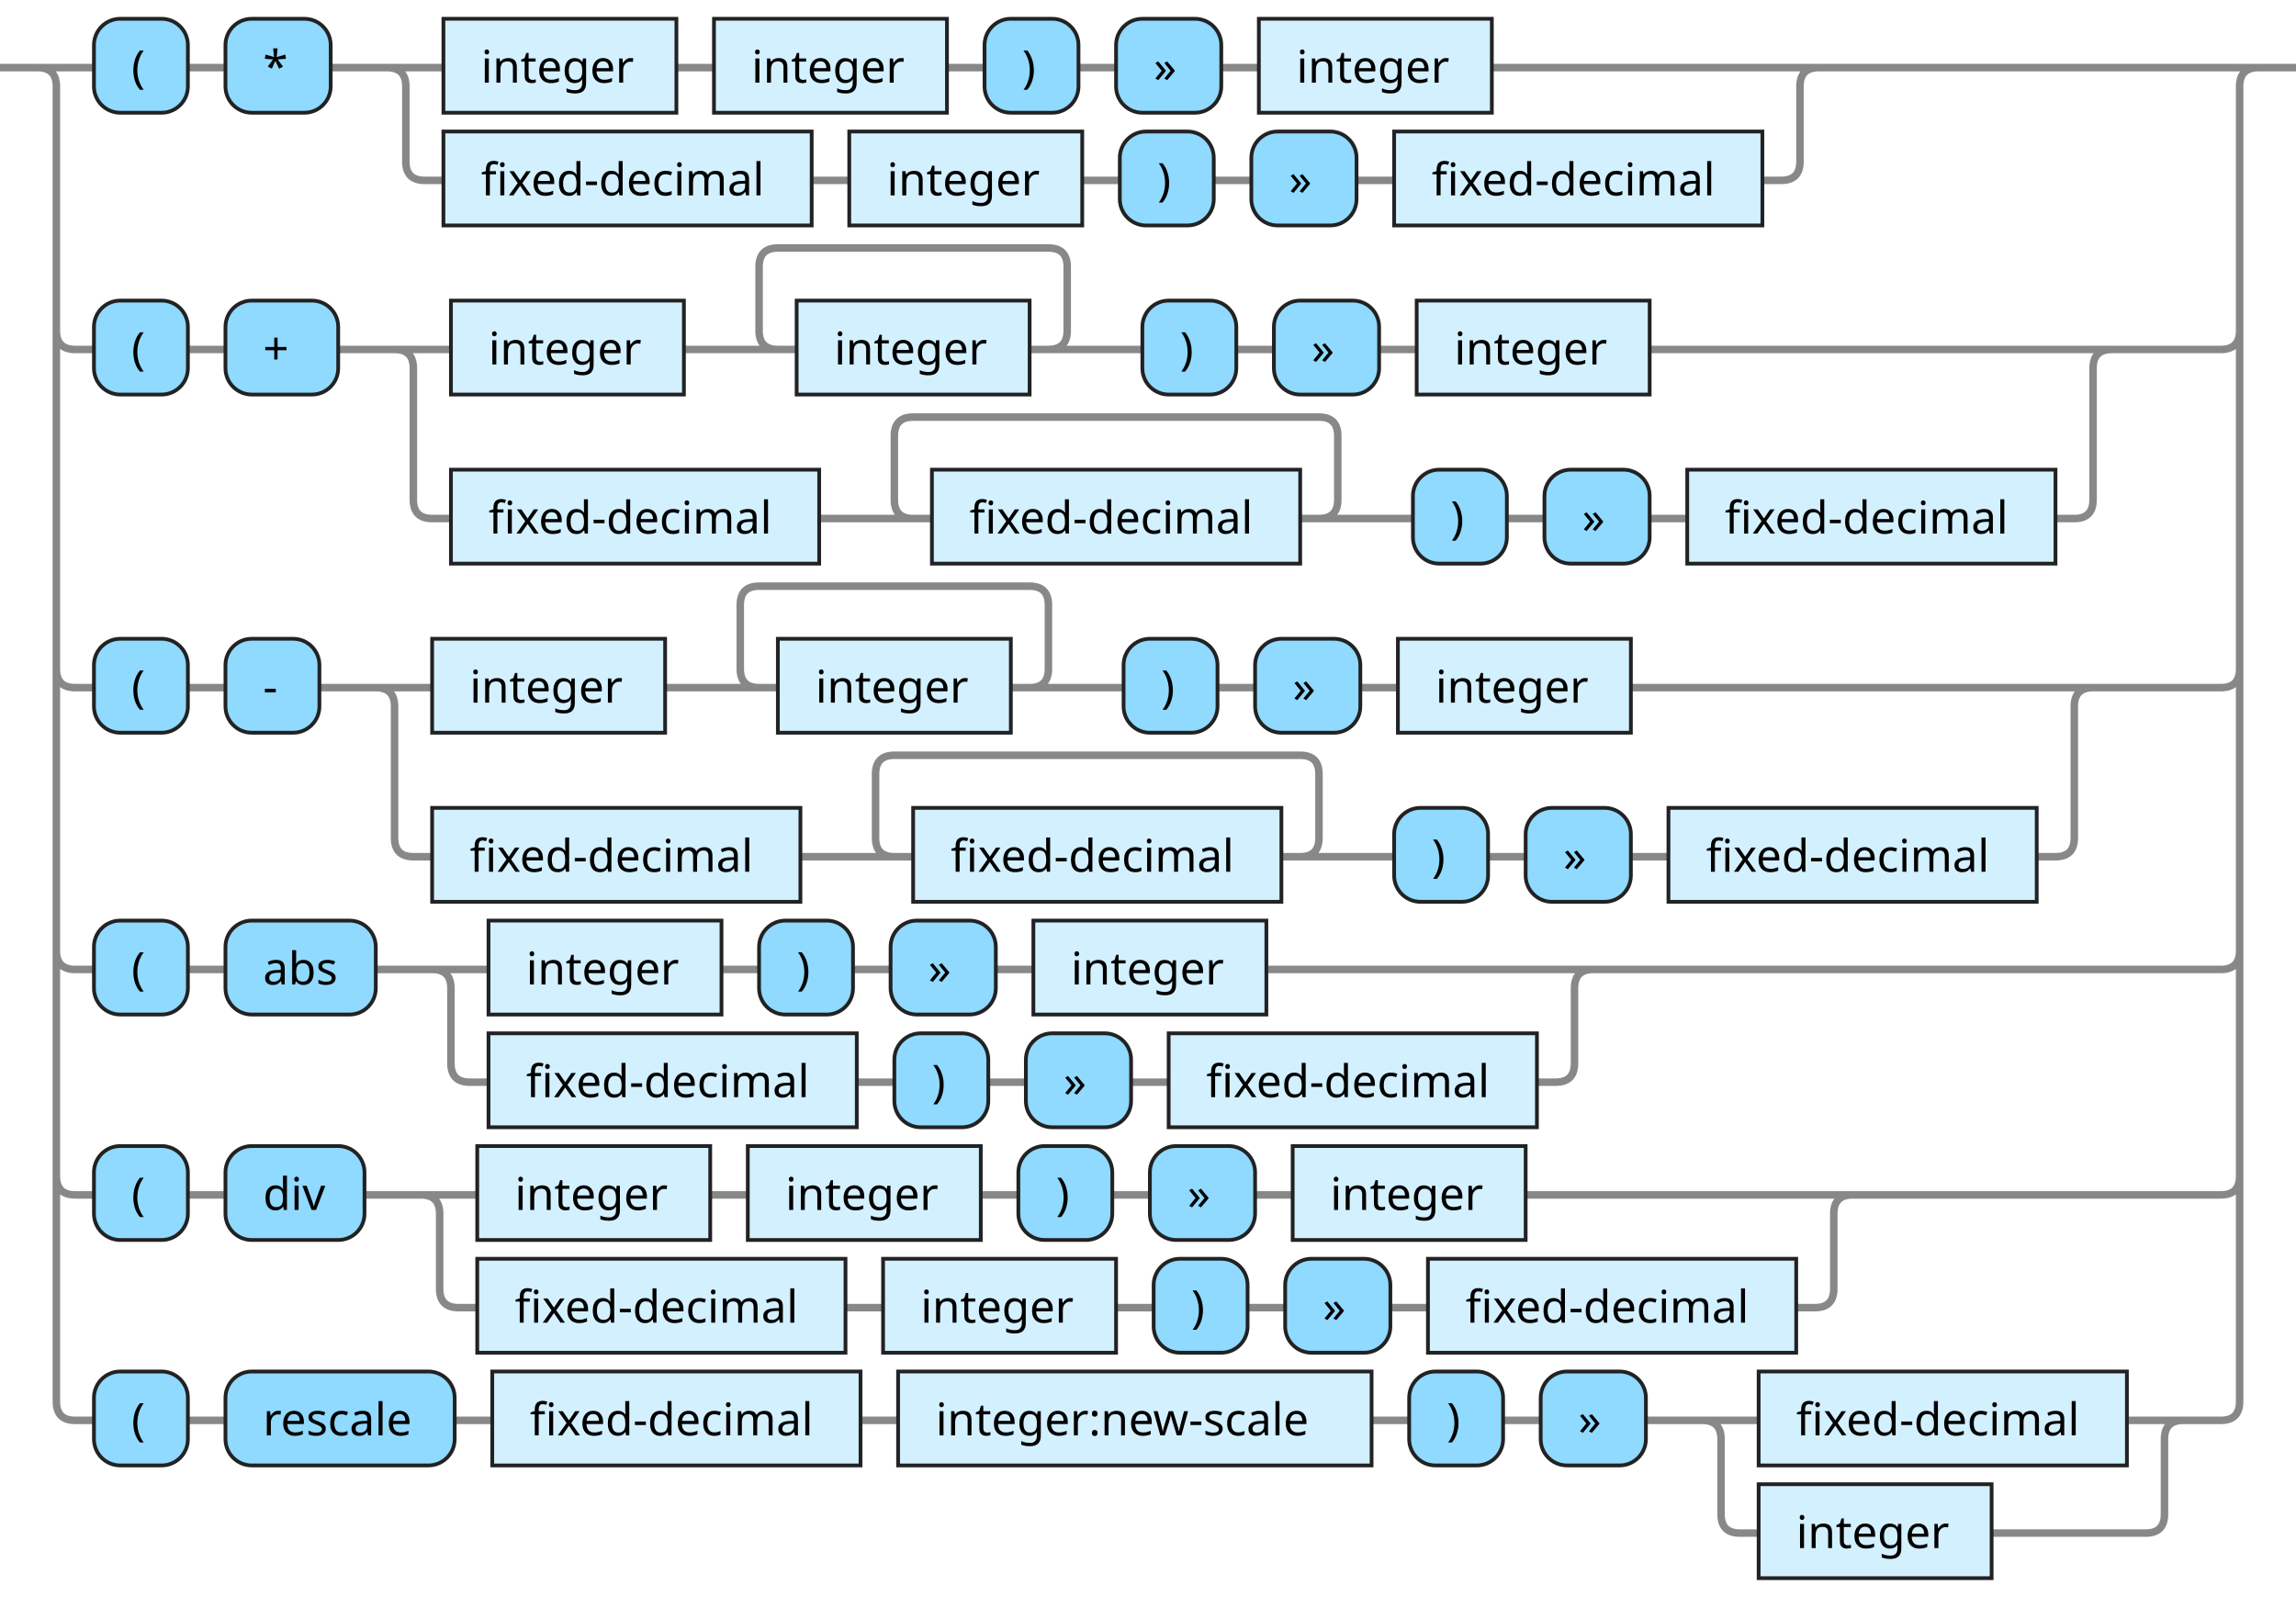
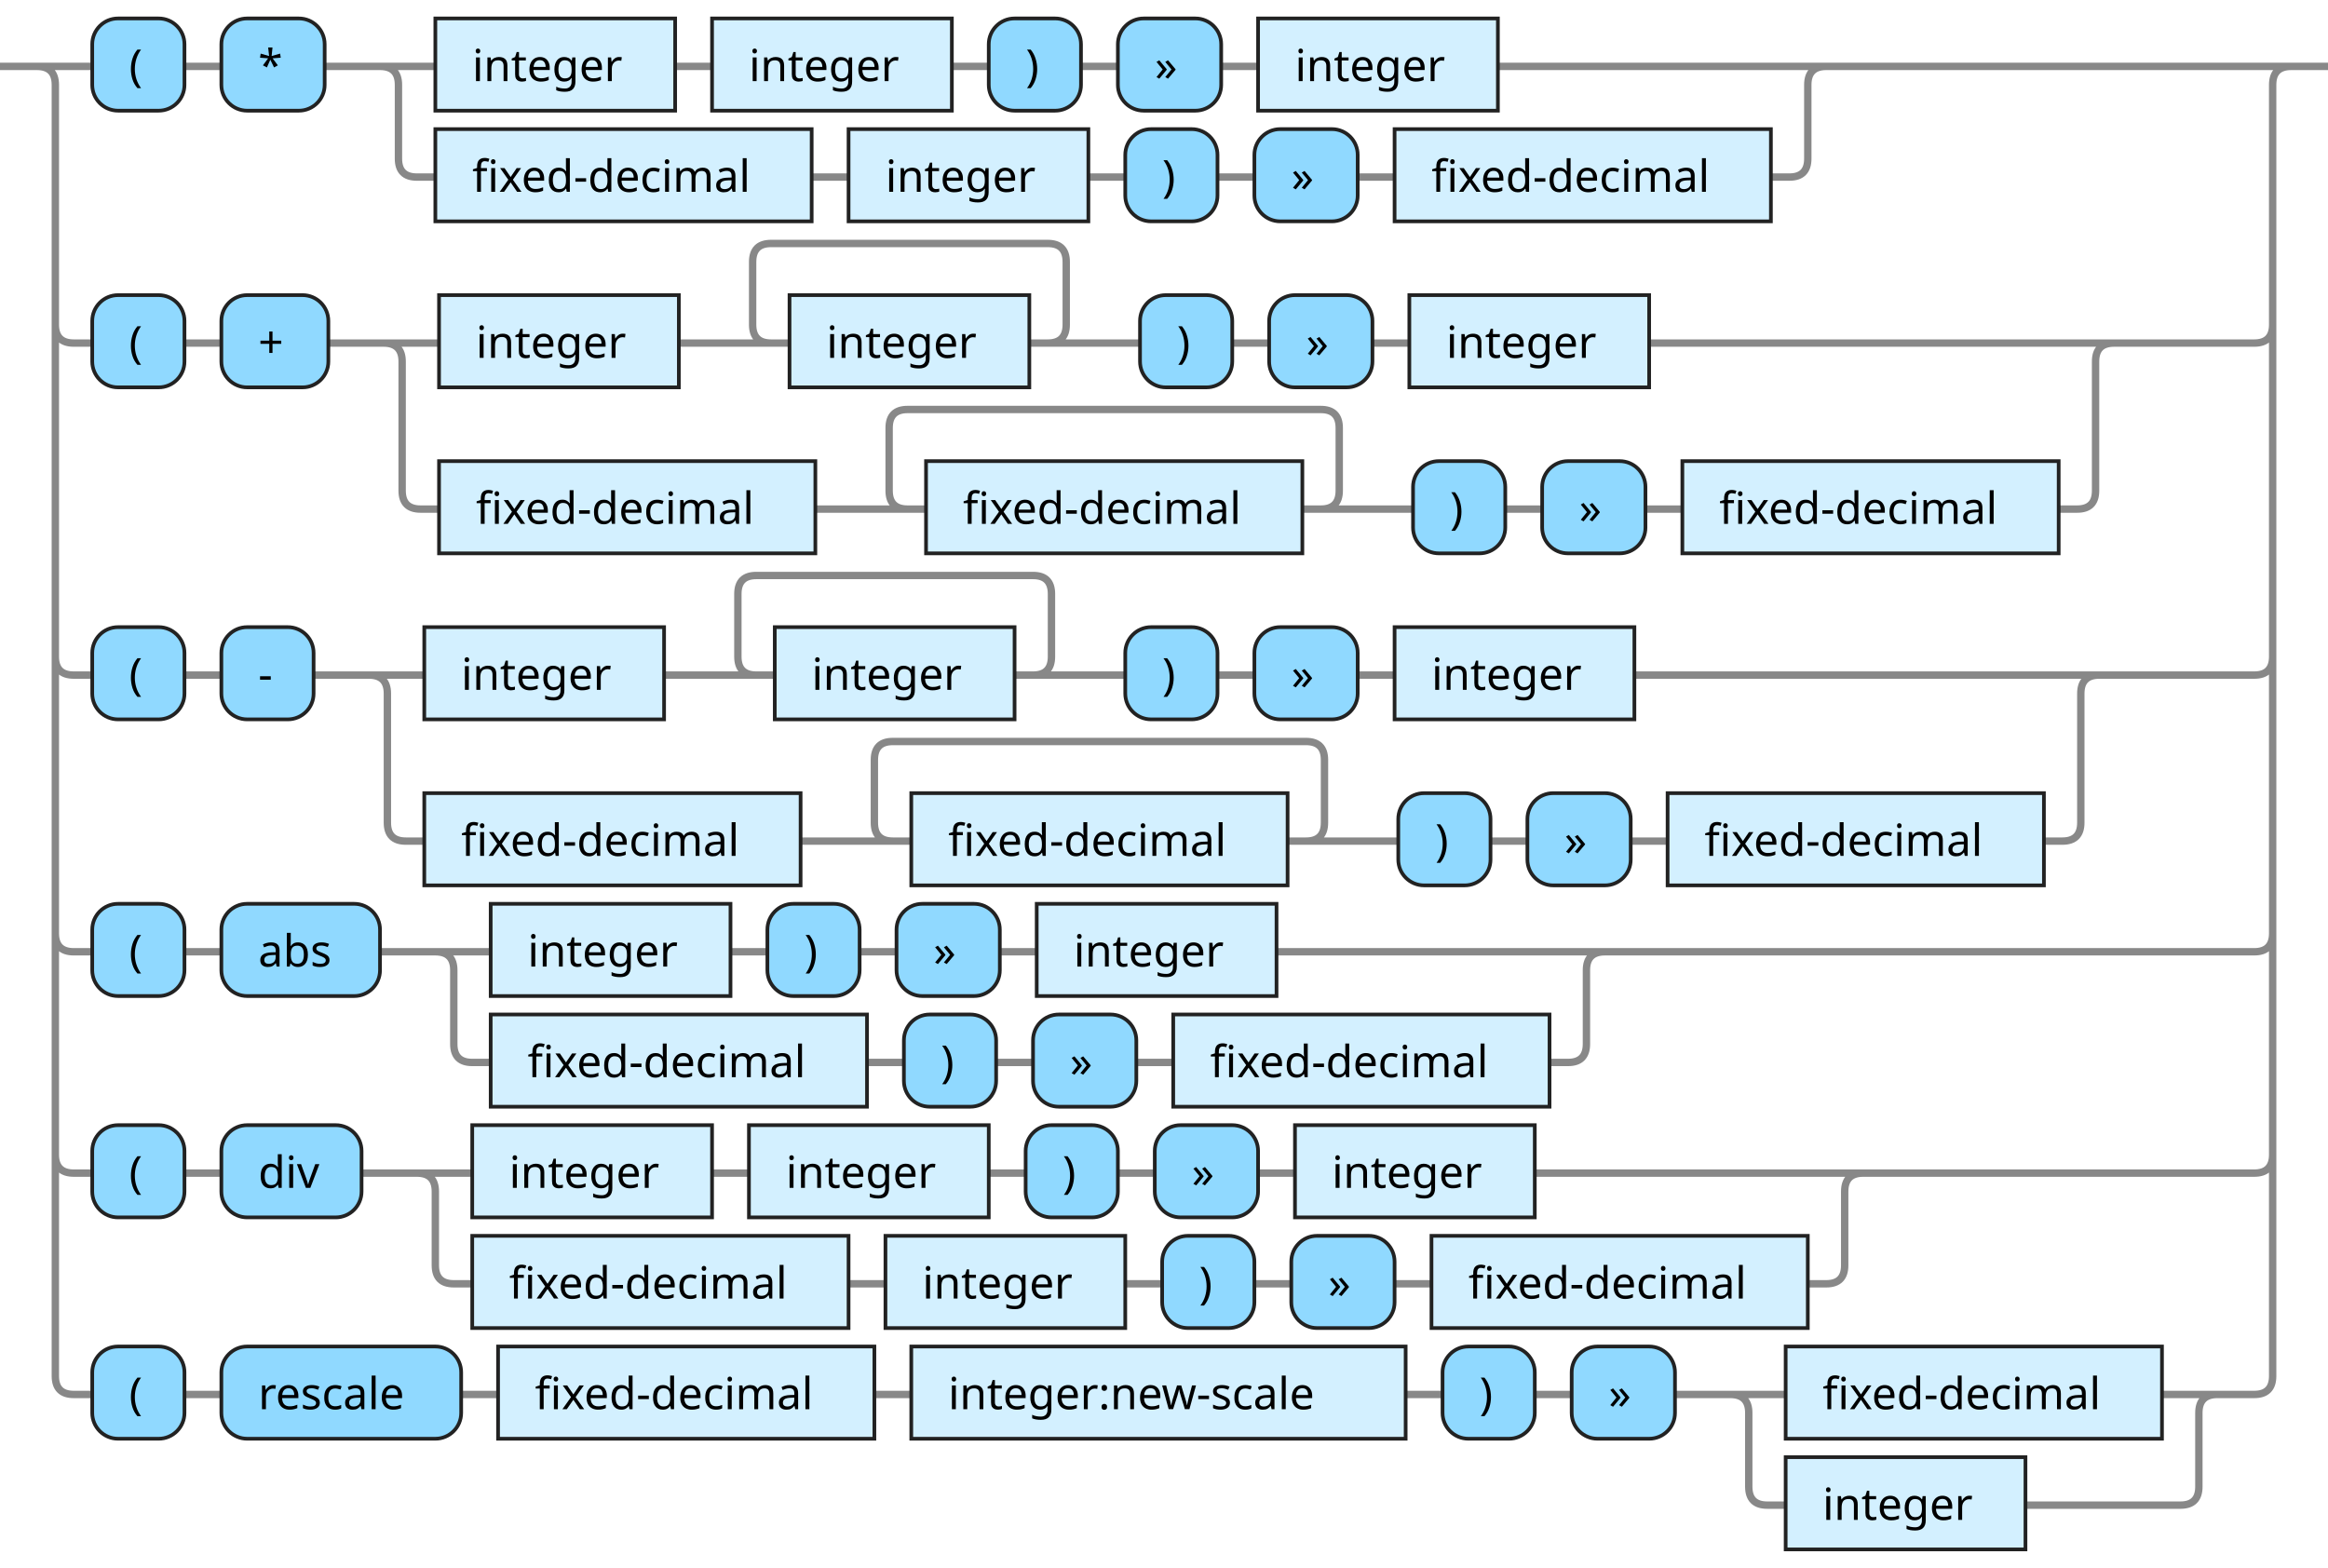
- <svg xmlns="http://www.w3.org/2000/svg" xmlns:xlink="http://www.w3.org/1999/xlink" version="1.1" width="611" height="425" viewbox="0 0 611 425">
+ <svg xmlns="http://www.w3.org/2000/svg" xmlns:xlink="http://www.w3.org/1999/xlink" version="1.1" width="631" height="425" viewbox="0 0 631 425">
  <defs>
    <style type="text/css">.c{fill: none; stroke: #888888; stroke-width: 2px;}.j{fill:#000000;font-family:Verdana,Sans-serif;font-size:12px;}.l{fill:#90d9ff;stroke:#222222;}.r{fill:#d3f0ff;stroke:#222222;}</style>
  </defs>
-   <path class="c" d="M0 18h25m25 0h10m28 0h30m62 0h10m62 0h10m25 0h10m28 0h10m62 0h92m-386 0q5 0 5 5v20q0 5 5 5h5m98 0h10m62 0h10m25 0h10m28 0h10m98 0h5q5 0 5-5v-20q0-5 5-5m5 0h117m-591 70q0 5 5 5h5m25 0h10m30 0h30m62 0h30m-5 0q-5 0-5-5v-17q0-5 5-5h72q5 0 5 5v17q0 5-5 5m-5 0h30m25 0h10m28 0h10m62 0h128m-462 0q5 0 5 5v35q0 5 5 5h5m98 0h30m-5 0q-5 0-5-5v-17q0-5 5-5h108q5 0 5 5v17q0 5-5 5m-5 0h30m25 0h10m28 0h10m98 0h5q5 0 5-5v-35q0-5 5-5m5 0h24q5 0 5-5m-581 90q0 5 5 5h5m25 0h10m25 0h30m62 0h30m-5 0q-5 0-5-5v-17q0-5 5-5h72q5 0 5 5v17q0 5-5 5m-5 0h30m25 0h10m28 0h10m62 0h128m-462 0q5 0 5 5v35q0 5 5 5h5m98 0h30m-5 0q-5 0-5-5v-17q0-5 5-5h108q5 0 5 5v17q0 5-5 5m-5 0h30m25 0h10m28 0h10m98 0h5q5 0 5-5v-35q0-5 5-5m5 0h29q5 0 5-5m-581 75q0 5 5 5h5m25 0h10m40 0h30m62 0h10m25 0h10m28 0h10m62 0h92m-314 0q5 0 5 5v20q0 5 5 5h5m98 0h10m25 0h10m28 0h10m98 0h5q5 0 5-5v-20q0-5 5-5m5 0h162q5 0 5-5m-581 60q0 5 5 5h5m25 0h10m37 0h30m62 0h10m62 0h10m25 0h10m28 0h10m62 0h92m-386 0q5 0 5 5v20q0 5 5 5h5m98 0h10m62 0h10m25 0h10m28 0h10m98 0h5q5 0 5-5v-20q0-5 5-5m5 0h93q5 0 5-5m-586-295q5 0 5 5v350q0 5 5 5h5m25 0h10m61 0h10m98 0h10m126 0h10m25 0h10m28 0h30m98 0h20m-133 0q5 0 5 5v20q0 5 5 5h5m62 0h41q5 0 5-5v-20q0-5 5-5m5 0h5q5 0 5-5v-350q0-5 5-5m5 0h5" />
+   <path class="c" d="M0 18h25m25 0h10m28 0h30m65 0h10m65 0h10m25 0h10m28 0h10m65 0h94m-397 0q5 0 5 5v20q0 5 5 5h5m102 0h10m65 0h10m25 0h10m28 0h10m102 0h5q5 0 5-5v-20q0-5 5-5m5 0h126m-611 70q0 5 5 5h5m25 0h10m29 0h30m65 0h30m-5 0q-5 0-5-5v-17q0-5 5-5h75q5 0 5 5v17q0 5-5 5m-5 0h30m25 0h10m28 0h10m65 0h131m-474 0q5 0 5 5v35q0 5 5 5h5m102 0h30m-5 0q-5 0-5-5v-17q0-5 5-5h112q5 0 5 5v17q0 5-5 5m-5 0h30m25 0h10m28 0h10m102 0h5q5 0 5-5v-35q0-5 5-5m5 0h33q5 0 5-5m-601 90q0 5 5 5h5m25 0h10m25 0h30m65 0h30m-5 0q-5 0-5-5v-17q0-5 5-5h75q5 0 5 5v17q0 5-5 5m-5 0h30m25 0h10m28 0h10m65 0h131m-474 0q5 0 5 5v35q0 5 5 5h5m102 0h30m-5 0q-5 0-5-5v-17q0-5 5-5h112q5 0 5 5v17q0 5-5 5m-5 0h30m25 0h10m28 0h10m102 0h5q5 0 5-5v-35q0-5 5-5m5 0h37q5 0 5-5m-601 75q0 5 5 5h5m25 0h10m43 0h30m65 0h10m25 0h10m28 0h10m65 0h94m-322 0q5 0 5 5v20q0 5 5 5h5m102 0h10m25 0h10m28 0h10m102 0h5q5 0 5-5v-20q0-5 5-5m5 0h171q5 0 5-5m-601 60q0 5 5 5h5m25 0h10m38 0h30m65 0h10m65 0h10m25 0h10m28 0h10m65 0h94m-397 0q5 0 5 5v20q0 5 5 5h5m102 0h10m65 0h10m25 0h10m28 0h10m102 0h5q5 0 5-5v-20q0-5 5-5m5 0h101q5 0 5-5m-606-295q5 0 5 5v350q0 5 5 5h5m25 0h10m65 0h10m102 0h10m134 0h10m25 0h10m28 0h30m102 0h20m-137 0q5 0 5 5v20q0 5 5 5h5m65 0h42q5 0 5-5v-20q0-5 5-5m5 0h5q5 0 5-5v-350q0-5 5-5m5 0h5" />
  <rect class="l" x="25" y="5" width="25" height="25" rx="7" />
  <text class="j" x="35" y="22">(</text>
  <rect class="l" x="60" y="5" width="28" height="25" rx="7" />
  <text class="j" x="70" y="22">*</text>
  <a xlink:href="#integer">
-     <rect class="r" x="118" y="5" width="62" height="25" />
+     <rect class="r" x="118" y="5" width="65" height="25" />
    <text class="j" x="128" y="22">integer</text>
  </a>
  <a xlink:href="#integer">
-     <rect class="r" x="190" y="5" width="62" height="25" />
-     <text class="j" x="200" y="22">integer</text>
-   </a>
-   <rect class="l" x="262" y="5" width="25" height="25" rx="7" />
-   <text class="j" x="272" y="22">)</text>
-   <rect class="l" x="297" y="5" width="28" height="25" rx="7" />
-   <text class="j" x="307" y="22">»</text>
-   <a xlink:href="#integer">
-     <rect class="r" x="335" y="5" width="62" height="25" />
-     <text class="j" x="345" y="22">integer</text>
-   </a>
-   <a xlink:href="#fixed-decimal">
-     <rect class="r" x="118" y="35" width="98" height="25" />
+     <rect class="r" x="193" y="5" width="65" height="25" />
+     <text class="j" x="203" y="22">integer</text>
+   </a>
+   <rect class="l" x="268" y="5" width="25" height="25" rx="7" />
+   <text class="j" x="278" y="22">)</text>
+   <rect class="l" x="303" y="5" width="28" height="25" rx="7" />
+   <text class="j" x="313" y="22">»</text>
+   <a xlink:href="#integer">
+     <rect class="r" x="341" y="5" width="65" height="25" />
+     <text class="j" x="351" y="22">integer</text>
+   </a>
+   <a xlink:href="#fixed-decimal">
+     <rect class="r" x="118" y="35" width="102" height="25" />
    <text class="j" x="128" y="52">fixed-decimal</text>
  </a>
  <a xlink:href="#integer">
-     <rect class="r" x="226" y="35" width="62" height="25" />
-     <text class="j" x="236" y="52">integer</text>
-   </a>
-   <rect class="l" x="298" y="35" width="25" height="25" rx="7" />
-   <text class="j" x="308" y="52">)</text>
-   <rect class="l" x="333" y="35" width="28" height="25" rx="7" />
-   <text class="j" x="343" y="52">»</text>
-   <a xlink:href="#fixed-decimal">
-     <rect class="r" x="371" y="35" width="98" height="25" />
-     <text class="j" x="381" y="52">fixed-decimal</text>
+     <rect class="r" x="230" y="35" width="65" height="25" />
+     <text class="j" x="240" y="52">integer</text>
+   </a>
+   <rect class="l" x="305" y="35" width="25" height="25" rx="7" />
+   <text class="j" x="315" y="52">)</text>
+   <rect class="l" x="340" y="35" width="28" height="25" rx="7" />
+   <text class="j" x="350" y="52">»</text>
+   <a xlink:href="#fixed-decimal">
+     <rect class="r" x="378" y="35" width="102" height="25" />
+     <text class="j" x="388" y="52">fixed-decimal</text>
  </a>
  <rect class="l" x="25" y="80" width="25" height="25" rx="7" />
  <text class="j" x="35" y="97">(</text>
-   <rect class="l" x="60" y="80" width="30" height="25" rx="7" />
+   <rect class="l" x="60" y="80" width="29" height="25" rx="7" />
  <text class="j" x="70" y="97">+</text>
  <a xlink:href="#integer">
-     <rect class="r" x="120" y="80" width="62" height="25" />
-     <text class="j" x="130" y="97">integer</text>
-   </a>
-   <a xlink:href="#integer">
-     <rect class="r" x="212" y="80" width="62" height="25" />
-     <text class="j" x="222" y="97">integer</text>
-   </a>
-   <rect class="l" x="304" y="80" width="25" height="25" rx="7" />
-   <text class="j" x="314" y="97">)</text>
-   <rect class="l" x="339" y="80" width="28" height="25" rx="7" />
-   <text class="j" x="349" y="97">»</text>
-   <a xlink:href="#integer">
-     <rect class="r" x="377" y="80" width="62" height="25" />
-     <text class="j" x="387" y="97">integer</text>
-   </a>
-   <a xlink:href="#fixed-decimal">
-     <rect class="r" x="120" y="125" width="98" height="25" />
-     <text class="j" x="130" y="142">fixed-decimal</text>
-   </a>
-   <a xlink:href="#fixed-decimal">
-     <rect class="r" x="248" y="125" width="98" height="25" />
-     <text class="j" x="258" y="142">fixed-decimal</text>
-   </a>
-   <rect class="l" x="376" y="125" width="25" height="25" rx="7" />
-   <text class="j" x="386" y="142">)</text>
-   <rect class="l" x="411" y="125" width="28" height="25" rx="7" />
-   <text class="j" x="421" y="142">»</text>
-   <a xlink:href="#fixed-decimal">
-     <rect class="r" x="449" y="125" width="98" height="25" />
-     <text class="j" x="459" y="142">fixed-decimal</text>
+     <rect class="r" x="119" y="80" width="65" height="25" />
+     <text class="j" x="129" y="97">integer</text>
+   </a>
+   <a xlink:href="#integer">
+     <rect class="r" x="214" y="80" width="65" height="25" />
+     <text class="j" x="224" y="97">integer</text>
+   </a>
+   <rect class="l" x="309" y="80" width="25" height="25" rx="7" />
+   <text class="j" x="319" y="97">)</text>
+   <rect class="l" x="344" y="80" width="28" height="25" rx="7" />
+   <text class="j" x="354" y="97">»</text>
+   <a xlink:href="#integer">
+     <rect class="r" x="382" y="80" width="65" height="25" />
+     <text class="j" x="392" y="97">integer</text>
+   </a>
+   <a xlink:href="#fixed-decimal">
+     <rect class="r" x="119" y="125" width="102" height="25" />
+     <text class="j" x="129" y="142">fixed-decimal</text>
+   </a>
+   <a xlink:href="#fixed-decimal">
+     <rect class="r" x="251" y="125" width="102" height="25" />
+     <text class="j" x="261" y="142">fixed-decimal</text>
+   </a>
+   <rect class="l" x="383" y="125" width="25" height="25" rx="7" />
+   <text class="j" x="393" y="142">)</text>
+   <rect class="l" x="418" y="125" width="28" height="25" rx="7" />
+   <text class="j" x="428" y="142">»</text>
+   <a xlink:href="#fixed-decimal">
+     <rect class="r" x="456" y="125" width="102" height="25" />
+     <text class="j" x="466" y="142">fixed-decimal</text>
  </a>
  <rect class="l" x="25" y="170" width="25" height="25" rx="7" />
  <text class="j" x="35" y="187">(</text>
  <rect class="l" x="60" y="170" width="25" height="25" rx="7" />
  <text class="j" x="70" y="187">-</text>
  <a xlink:href="#integer">
-     <rect class="r" x="115" y="170" width="62" height="25" />
+     <rect class="r" x="115" y="170" width="65" height="25" />
    <text class="j" x="125" y="187">integer</text>
  </a>
  <a xlink:href="#integer">
-     <rect class="r" x="207" y="170" width="62" height="25" />
-     <text class="j" x="217" y="187">integer</text>
-   </a>
-   <rect class="l" x="299" y="170" width="25" height="25" rx="7" />
-   <text class="j" x="309" y="187">)</text>
-   <rect class="l" x="334" y="170" width="28" height="25" rx="7" />
-   <text class="j" x="344" y="187">»</text>
-   <a xlink:href="#integer">
-     <rect class="r" x="372" y="170" width="62" height="25" />
-     <text class="j" x="382" y="187">integer</text>
-   </a>
-   <a xlink:href="#fixed-decimal">
-     <rect class="r" x="115" y="215" width="98" height="25" />
+     <rect class="r" x="210" y="170" width="65" height="25" />
+     <text class="j" x="220" y="187">integer</text>
+   </a>
+   <rect class="l" x="305" y="170" width="25" height="25" rx="7" />
+   <text class="j" x="315" y="187">)</text>
+   <rect class="l" x="340" y="170" width="28" height="25" rx="7" />
+   <text class="j" x="350" y="187">»</text>
+   <a xlink:href="#integer">
+     <rect class="r" x="378" y="170" width="65" height="25" />
+     <text class="j" x="388" y="187">integer</text>
+   </a>
+   <a xlink:href="#fixed-decimal">
+     <rect class="r" x="115" y="215" width="102" height="25" />
    <text class="j" x="125" y="232">fixed-decimal</text>
  </a>
  <a xlink:href="#fixed-decimal">
-     <rect class="r" x="243" y="215" width="98" height="25" />
-     <text class="j" x="253" y="232">fixed-decimal</text>
-   </a>
-   <rect class="l" x="371" y="215" width="25" height="25" rx="7" />
-   <text class="j" x="381" y="232">)</text>
-   <rect class="l" x="406" y="215" width="28" height="25" rx="7" />
-   <text class="j" x="416" y="232">»</text>
-   <a xlink:href="#fixed-decimal">
-     <rect class="r" x="444" y="215" width="98" height="25" />
-     <text class="j" x="454" y="232">fixed-decimal</text>
+     <rect class="r" x="247" y="215" width="102" height="25" />
+     <text class="j" x="257" y="232">fixed-decimal</text>
+   </a>
+   <rect class="l" x="379" y="215" width="25" height="25" rx="7" />
+   <text class="j" x="389" y="232">)</text>
+   <rect class="l" x="414" y="215" width="28" height="25" rx="7" />
+   <text class="j" x="424" y="232">»</text>
+   <a xlink:href="#fixed-decimal">
+     <rect class="r" x="452" y="215" width="102" height="25" />
+     <text class="j" x="462" y="232">fixed-decimal</text>
  </a>
  <rect class="l" x="25" y="245" width="25" height="25" rx="7" />
  <text class="j" x="35" y="262">(</text>
-   <rect class="l" x="60" y="245" width="40" height="25" rx="7" />
+   <rect class="l" x="60" y="245" width="43" height="25" rx="7" />
  <text class="j" x="70" y="262">abs</text>
  <a xlink:href="#integer">
-     <rect class="r" x="130" y="245" width="62" height="25" />
-     <text class="j" x="140" y="262">integer</text>
-   </a>
-   <rect class="l" x="202" y="245" width="25" height="25" rx="7" />
-   <text class="j" x="212" y="262">)</text>
-   <rect class="l" x="237" y="245" width="28" height="25" rx="7" />
-   <text class="j" x="247" y="262">»</text>
-   <a xlink:href="#integer">
-     <rect class="r" x="275" y="245" width="62" height="25" />
-     <text class="j" x="285" y="262">integer</text>
-   </a>
-   <a xlink:href="#fixed-decimal">
-     <rect class="r" x="130" y="275" width="98" height="25" />
-     <text class="j" x="140" y="292">fixed-decimal</text>
-   </a>
-   <rect class="l" x="238" y="275" width="25" height="25" rx="7" />
-   <text class="j" x="248" y="292">)</text>
-   <rect class="l" x="273" y="275" width="28" height="25" rx="7" />
-   <text class="j" x="283" y="292">»</text>
-   <a xlink:href="#fixed-decimal">
-     <rect class="r" x="311" y="275" width="98" height="25" />
-     <text class="j" x="321" y="292">fixed-decimal</text>
+     <rect class="r" x="133" y="245" width="65" height="25" />
+     <text class="j" x="143" y="262">integer</text>
+   </a>
+   <rect class="l" x="208" y="245" width="25" height="25" rx="7" />
+   <text class="j" x="218" y="262">)</text>
+   <rect class="l" x="243" y="245" width="28" height="25" rx="7" />
+   <text class="j" x="253" y="262">»</text>
+   <a xlink:href="#integer">
+     <rect class="r" x="281" y="245" width="65" height="25" />
+     <text class="j" x="291" y="262">integer</text>
+   </a>
+   <a xlink:href="#fixed-decimal">
+     <rect class="r" x="133" y="275" width="102" height="25" />
+     <text class="j" x="143" y="292">fixed-decimal</text>
+   </a>
+   <rect class="l" x="245" y="275" width="25" height="25" rx="7" />
+   <text class="j" x="255" y="292">)</text>
+   <rect class="l" x="280" y="275" width="28" height="25" rx="7" />
+   <text class="j" x="290" y="292">»</text>
+   <a xlink:href="#fixed-decimal">
+     <rect class="r" x="318" y="275" width="102" height="25" />
+     <text class="j" x="328" y="292">fixed-decimal</text>
  </a>
  <rect class="l" x="25" y="305" width="25" height="25" rx="7" />
  <text class="j" x="35" y="322">(</text>
-   <rect class="l" x="60" y="305" width="37" height="25" rx="7" />
+   <rect class="l" x="60" y="305" width="38" height="25" rx="7" />
  <text class="j" x="70" y="322">div</text>
  <a xlink:href="#integer">
-     <rect class="r" x="127" y="305" width="62" height="25" />
-     <text class="j" x="137" y="322">integer</text>
-   </a>
-   <a xlink:href="#integer">
-     <rect class="r" x="199" y="305" width="62" height="25" />
-     <text class="j" x="209" y="322">integer</text>
-   </a>
-   <rect class="l" x="271" y="305" width="25" height="25" rx="7" />
-   <text class="j" x="281" y="322">)</text>
-   <rect class="l" x="306" y="305" width="28" height="25" rx="7" />
-   <text class="j" x="316" y="322">»</text>
-   <a xlink:href="#integer">
-     <rect class="r" x="344" y="305" width="62" height="25" />
-     <text class="j" x="354" y="322">integer</text>
-   </a>
-   <a xlink:href="#fixed-decimal">
-     <rect class="r" x="127" y="335" width="98" height="25" />
-     <text class="j" x="137" y="352">fixed-decimal</text>
-   </a>
-   <a xlink:href="#integer">
-     <rect class="r" x="235" y="335" width="62" height="25" />
-     <text class="j" x="245" y="352">integer</text>
-   </a>
-   <rect class="l" x="307" y="335" width="25" height="25" rx="7" />
-   <text class="j" x="317" y="352">)</text>
-   <rect class="l" x="342" y="335" width="28" height="25" rx="7" />
-   <text class="j" x="352" y="352">»</text>
-   <a xlink:href="#fixed-decimal">
-     <rect class="r" x="380" y="335" width="98" height="25" />
-     <text class="j" x="390" y="352">fixed-decimal</text>
+     <rect class="r" x="128" y="305" width="65" height="25" />
+     <text class="j" x="138" y="322">integer</text>
+   </a>
+   <a xlink:href="#integer">
+     <rect class="r" x="203" y="305" width="65" height="25" />
+     <text class="j" x="213" y="322">integer</text>
+   </a>
+   <rect class="l" x="278" y="305" width="25" height="25" rx="7" />
+   <text class="j" x="288" y="322">)</text>
+   <rect class="l" x="313" y="305" width="28" height="25" rx="7" />
+   <text class="j" x="323" y="322">»</text>
+   <a xlink:href="#integer">
+     <rect class="r" x="351" y="305" width="65" height="25" />
+     <text class="j" x="361" y="322">integer</text>
+   </a>
+   <a xlink:href="#fixed-decimal">
+     <rect class="r" x="128" y="335" width="102" height="25" />
+     <text class="j" x="138" y="352">fixed-decimal</text>
+   </a>
+   <a xlink:href="#integer">
+     <rect class="r" x="240" y="335" width="65" height="25" />
+     <text class="j" x="250" y="352">integer</text>
+   </a>
+   <rect class="l" x="315" y="335" width="25" height="25" rx="7" />
+   <text class="j" x="325" y="352">)</text>
+   <rect class="l" x="350" y="335" width="28" height="25" rx="7" />
+   <text class="j" x="360" y="352">»</text>
+   <a xlink:href="#fixed-decimal">
+     <rect class="r" x="388" y="335" width="102" height="25" />
+     <text class="j" x="398" y="352">fixed-decimal</text>
  </a>
  <rect class="l" x="25" y="365" width="25" height="25" rx="7" />
  <text class="j" x="35" y="382">(</text>
-   <rect class="l" x="60" y="365" width="61" height="25" rx="7" />
+   <rect class="l" x="60" y="365" width="65" height="25" rx="7" />
  <text class="j" x="70" y="382">rescale</text>
  <a xlink:href="#fixed-decimal">
-     <rect class="r" x="131" y="365" width="98" height="25" />
-     <text class="j" x="141" y="382">fixed-decimal</text>
+     <rect class="r" x="135" y="365" width="102" height="25" />
+     <text class="j" x="145" y="382">fixed-decimal</text>
  </a>
  <a xlink:href="#integer:new-scale">
-     <rect class="r" x="239" y="365" width="126" height="25" />
-     <text class="j" x="249" y="382">integer:new-scale</text>
-   </a>
-   <rect class="l" x="375" y="365" width="25" height="25" rx="7" />
-   <text class="j" x="385" y="382">)</text>
-   <rect class="l" x="410" y="365" width="28" height="25" rx="7" />
-   <text class="j" x="420" y="382">»</text>
-   <a xlink:href="#fixed-decimal">
-     <rect class="r" x="468" y="365" width="98" height="25" />
-     <text class="j" x="478" y="382">fixed-decimal</text>
-   </a>
-   <a xlink:href="#integer">
-     <rect class="r" x="468" y="395" width="62" height="25" />
-     <text class="j" x="478" y="412">integer</text>
+     <rect class="r" x="247" y="365" width="134" height="25" />
+     <text class="j" x="257" y="382">integer:new-scale</text>
+   </a>
+   <rect class="l" x="391" y="365" width="25" height="25" rx="7" />
+   <text class="j" x="401" y="382">)</text>
+   <rect class="l" x="426" y="365" width="28" height="25" rx="7" />
+   <text class="j" x="436" y="382">»</text>
+   <a xlink:href="#fixed-decimal">
+     <rect class="r" x="484" y="365" width="102" height="25" />
+     <text class="j" x="494" y="382">fixed-decimal</text>
+   </a>
+   <a xlink:href="#integer">
+     <rect class="r" x="484" y="395" width="65" height="25" />
+     <text class="j" x="494" y="412">integer</text>
  </a>
</svg>
